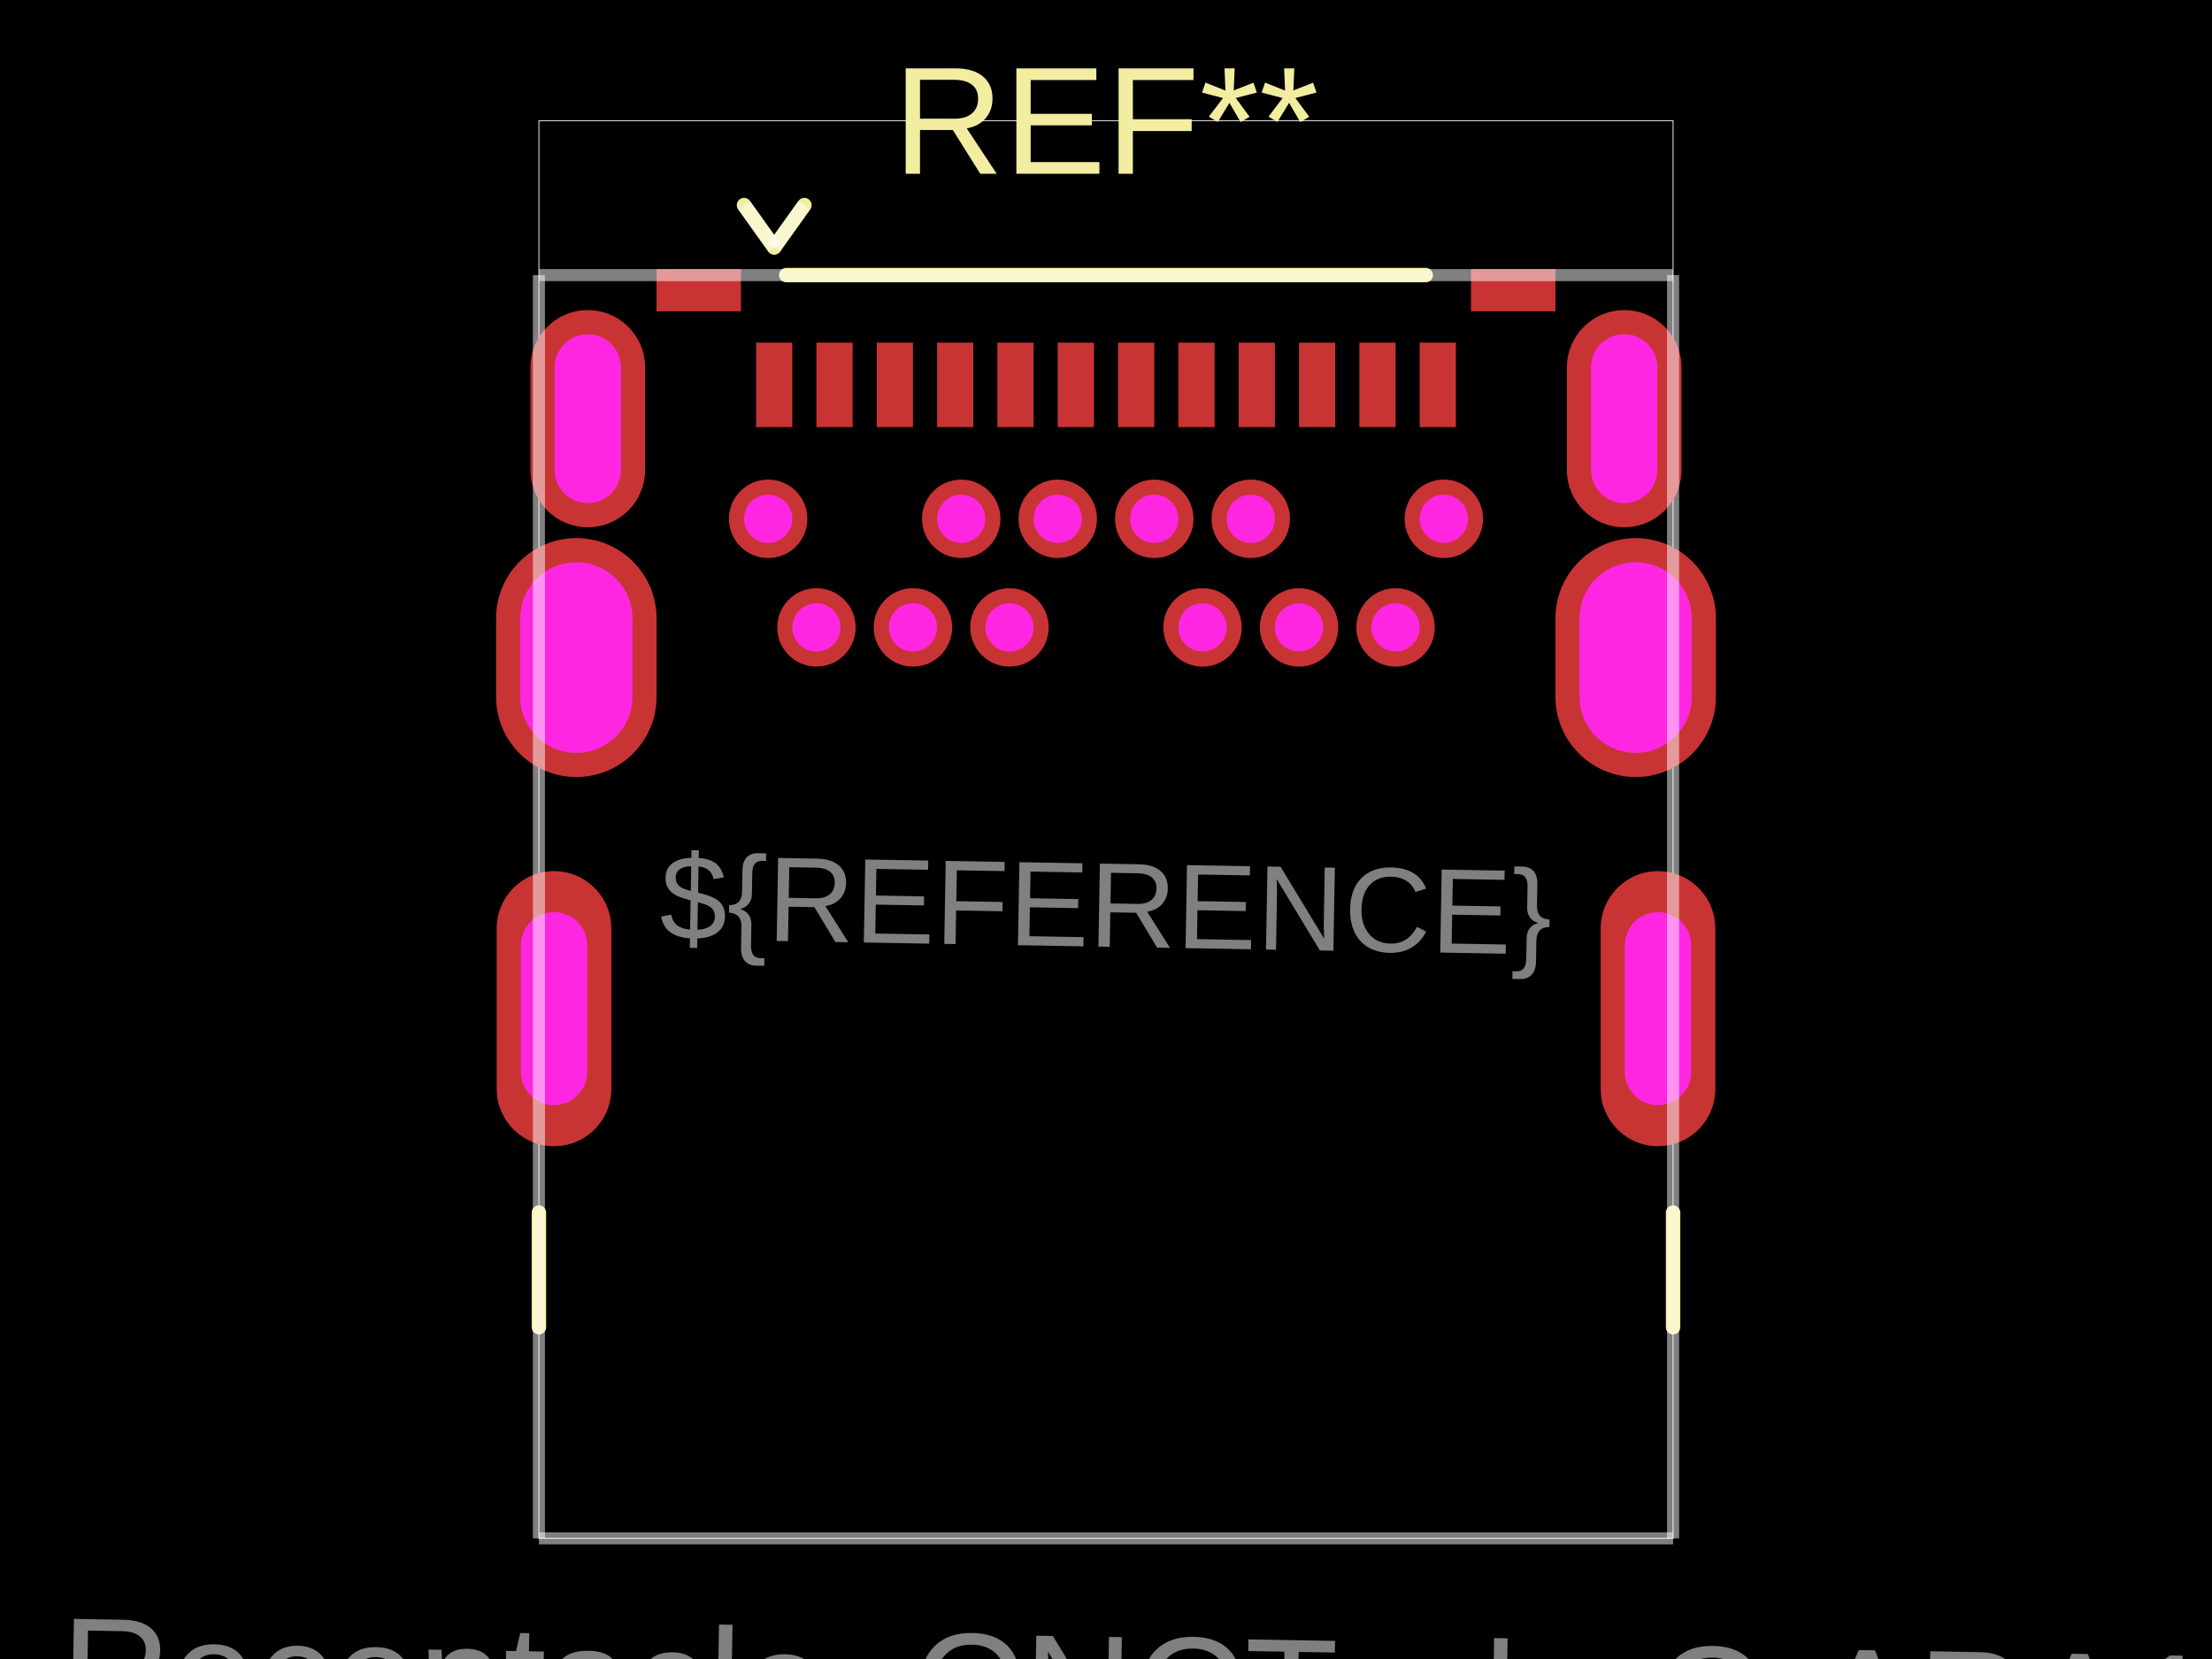
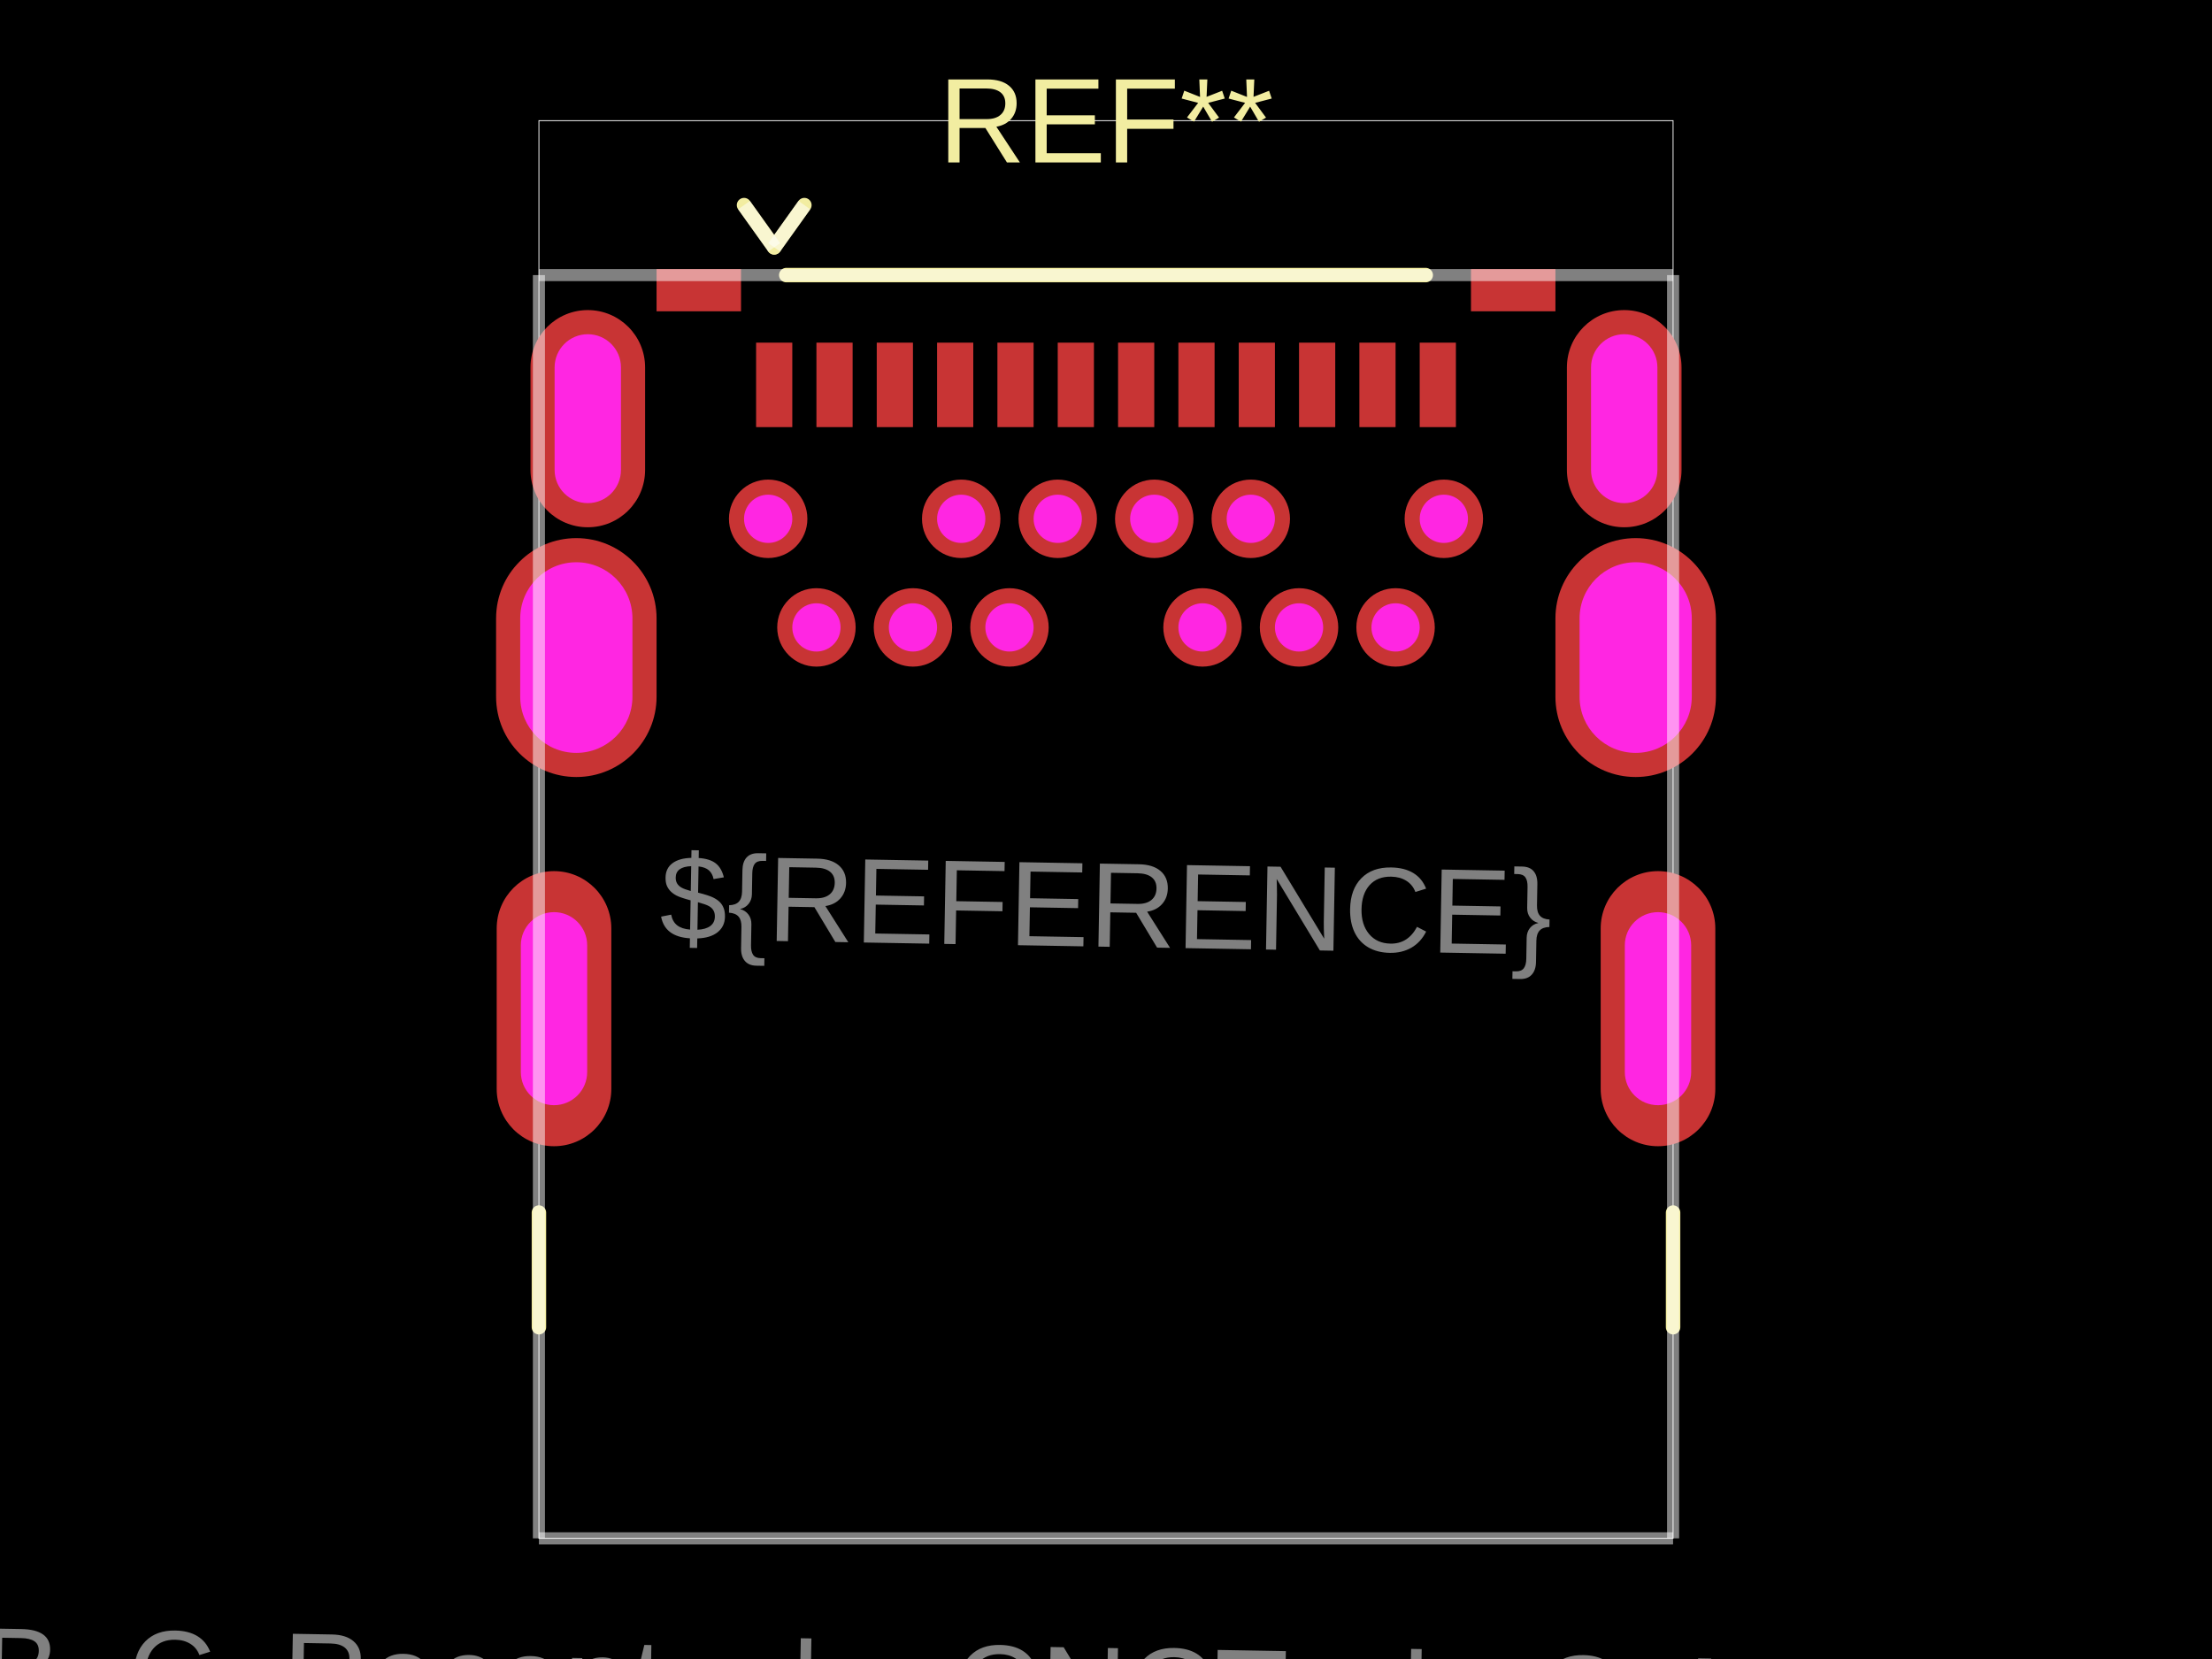
<svg xmlns="http://www.w3.org/2000/svg" width="800" height="600">
  <style />
  <rect class="boundary" x="0" y="0" fill="#000" width="800" height="600" data-type="pcb_background" data-pcb-layer="global" />
  <rect class="pcb-boundary" fill="none" stroke="#fff" stroke-width="0.3" x="194.909" y="43.636" width="410.182" height="512.727" data-type="pcb_boundary" data-pcb-layer="global" />
  <g data-type="pcb_plated_hole" data-pcb-layer="through">
    <circle class="pcb-hole-outer" fill="rgb(200, 52, 52)" cx="522.182" cy="187.636" r="14.182" data-type="pcb_plated_hole" data-pcb-layer="top" />
    <circle class="pcb-hole-inner" fill="#FF26E2" cx="522.182" cy="187.636" r="8.727" data-type="pcb_plated_hole_drill" data-pcb-layer="drill" />
  </g>
  <g data-type="pcb_plated_hole" data-pcb-layer="through">
    <circle class="pcb-hole-outer" fill="rgb(200, 52, 52)" cx="504.727" cy="226.909" r="14.182" data-type="pcb_plated_hole" data-pcb-layer="top" />
    <circle class="pcb-hole-inner" fill="#FF26E2" cx="504.727" cy="226.909" r="8.727" data-type="pcb_plated_hole_drill" data-pcb-layer="drill" />
  </g>
  <g data-type="pcb_plated_hole" data-pcb-layer="through">
    <circle class="pcb-hole-outer" fill="rgb(200, 52, 52)" cx="469.818" cy="226.909" r="14.182" data-type="pcb_plated_hole" data-pcb-layer="top" />
    <circle class="pcb-hole-inner" fill="#FF26E2" cx="469.818" cy="226.909" r="8.727" data-type="pcb_plated_hole_drill" data-pcb-layer="drill" />
  </g>
  <g data-type="pcb_plated_hole" data-pcb-layer="through">
    <circle class="pcb-hole-outer" fill="rgb(200, 52, 52)" cx="452.364" cy="187.636" r="14.182" data-type="pcb_plated_hole" data-pcb-layer="top" />
    <circle class="pcb-hole-inner" fill="#FF26E2" cx="452.364" cy="187.636" r="8.727" data-type="pcb_plated_hole_drill" data-pcb-layer="drill" />
  </g>
  <g data-type="pcb_plated_hole" data-pcb-layer="through">
    <circle class="pcb-hole-outer" fill="rgb(200, 52, 52)" cx="434.909" cy="226.909" r="14.182" data-type="pcb_plated_hole" data-pcb-layer="top" />
    <circle class="pcb-hole-inner" fill="#FF26E2" cx="434.909" cy="226.909" r="8.727" data-type="pcb_plated_hole_drill" data-pcb-layer="drill" />
  </g>
  <g data-type="pcb_plated_hole" data-pcb-layer="through">
    <circle class="pcb-hole-outer" fill="rgb(200, 52, 52)" cx="417.455" cy="187.636" r="14.182" data-type="pcb_plated_hole" data-pcb-layer="top" />
    <circle class="pcb-hole-inner" fill="#FF26E2" cx="417.455" cy="187.636" r="8.727" data-type="pcb_plated_hole_drill" data-pcb-layer="drill" />
  </g>
  <g data-type="pcb_plated_hole" data-pcb-layer="through">
    <circle class="pcb-hole-outer" fill="rgb(200, 52, 52)" cx="382.545" cy="187.636" r="14.182" data-type="pcb_plated_hole" data-pcb-layer="top" />
    <circle class="pcb-hole-inner" fill="#FF26E2" cx="382.545" cy="187.636" r="8.727" data-type="pcb_plated_hole_drill" data-pcb-layer="drill" />
  </g>
  <g data-type="pcb_plated_hole" data-pcb-layer="through">
    <circle class="pcb-hole-outer" fill="rgb(200, 52, 52)" cx="365.091" cy="226.909" r="14.182" data-type="pcb_plated_hole" data-pcb-layer="top" />
    <circle class="pcb-hole-inner" fill="#FF26E2" cx="365.091" cy="226.909" r="8.727" data-type="pcb_plated_hole_drill" data-pcb-layer="drill" />
  </g>
  <g data-type="pcb_plated_hole" data-pcb-layer="through">
    <circle class="pcb-hole-outer" fill="rgb(200, 52, 52)" cx="347.636" cy="187.636" r="14.182" data-type="pcb_plated_hole" data-pcb-layer="top" />
    <circle class="pcb-hole-inner" fill="#FF26E2" cx="347.636" cy="187.636" r="8.727" data-type="pcb_plated_hole_drill" data-pcb-layer="drill" />
  </g>
  <g data-type="pcb_plated_hole" data-pcb-layer="through">
    <circle class="pcb-hole-outer" fill="rgb(200, 52, 52)" cx="330.182" cy="226.909" r="14.182" data-type="pcb_plated_hole" data-pcb-layer="top" />
    <circle class="pcb-hole-inner" fill="#FF26E2" cx="330.182" cy="226.909" r="8.727" data-type="pcb_plated_hole_drill" data-pcb-layer="drill" />
  </g>
  <g data-type="pcb_plated_hole" data-pcb-layer="through">
    <circle class="pcb-hole-outer" fill="rgb(200, 52, 52)" cx="295.273" cy="226.909" r="14.182" data-type="pcb_plated_hole" data-pcb-layer="top" />
    <circle class="pcb-hole-inner" fill="#FF26E2" cx="295.273" cy="226.909" r="8.727" data-type="pcb_plated_hole_drill" data-pcb-layer="drill" />
  </g>
  <g data-type="pcb_plated_hole" data-pcb-layer="through">
    <circle class="pcb-hole-outer" fill="rgb(200, 52, 52)" cx="277.818" cy="187.636" r="14.182" data-type="pcb_plated_hole" data-pcb-layer="top" />
    <circle class="pcb-hole-inner" fill="#FF26E2" cx="277.818" cy="187.636" r="8.727" data-type="pcb_plated_hole_drill" data-pcb-layer="drill" />
  </g>
  <g data-type="pcb_plated_hole" data-pcb-layer="through">
    <path class="pcb-hole-outer" fill="rgb(200, 52, 52)" d="M-20.727,-29.018 v58.036 a20.727,20.727 0 0 0 41.455,0 v-58.036 a20.727,20.727 0 0 0 -41.455,0 z" transform="translate(200.3636 364.8)" data-type="pcb_plated_hole" data-pcb-layer="top" />
    <path class="pcb-hole-inner" fill="#FF26E2" d="M-12,-22.909 v45.818 a12,12 0 0 0 24,0 v-45.818 a12,12 0 0 0 -24,0 z" transform="translate(200.3636 364.8)" data-type="pcb_plated_hole_drill" data-pcb-layer="drill" />
  </g>
  <g data-type="pcb_plated_hole" data-pcb-layer="through">
    <path class="pcb-hole-outer" fill="rgb(200, 52, 52)" d="M-29.018,-14.182 v28.364 a29.018,29.018 0 0 0 58.036,0 v-28.364 a29.018,29.018 0 0 0 -58.036,0 z" transform="translate(208.4364 237.8182)" data-type="pcb_plated_hole" data-pcb-layer="top" />
    <path class="pcb-hole-inner" fill="#FF26E2" d="M-20.291,-14.182 v28.364 a20.291,20.291 0 0 0 40.582,0 v-28.364 a20.291,20.291 0 0 0 -40.582,0 z" transform="translate(208.4364 237.8182)" data-type="pcb_plated_hole_drill" data-pcb-layer="drill" />
  </g>
  <g data-type="pcb_plated_hole" data-pcb-layer="through">
    <path class="pcb-hole-outer" fill="rgb(200, 52, 52)" d="M-20.727,-18.545 v37.091 a20.727,20.727 0 0 0 41.455,0 v-37.091 a20.727,20.727 0 0 0 -41.455,0 z" transform="translate(212.5818 151.4182)" data-type="pcb_plated_hole" data-pcb-layer="top" />
    <path class="pcb-hole-inner" fill="#FF26E2" d="M-12,-18.545 v37.091 a12,12 0 0 0 24,0 v-37.091 a12,12 0 0 0 -24,0 z" transform="translate(212.5818 151.4182)" data-type="pcb_plated_hole_drill" data-pcb-layer="drill" />
  </g>
  <g data-type="pcb_plated_hole" data-pcb-layer="through">
    <path class="pcb-hole-outer" fill="rgb(200, 52, 52)" d="M-20.727,-18.545 v37.091 a20.727,20.727 0 0 0 41.455,0 v-37.091 a20.727,20.727 0 0 0 -41.455,0 z" transform="translate(587.4182 151.4182)" data-type="pcb_plated_hole" data-pcb-layer="top" />
    <path class="pcb-hole-inner" fill="#FF26E2" d="M-12,-18.545 v37.091 a12,12 0 0 0 24,0 v-37.091 a12,12 0 0 0 -24,0 z" transform="translate(587.4182 151.4182)" data-type="pcb_plated_hole_drill" data-pcb-layer="drill" />
  </g>
  <g data-type="pcb_plated_hole" data-pcb-layer="through">
    <path class="pcb-hole-outer" fill="rgb(200, 52, 52)" d="M-29.018,-14.182 v28.364 a29.018,29.018 0 0 0 58.036,0 v-28.364 a29.018,29.018 0 0 0 -58.036,0 z" transform="translate(591.5636 237.8182)" data-type="pcb_plated_hole" data-pcb-layer="top" />
    <path class="pcb-hole-inner" fill="#FF26E2" d="M-20.291,-14.182 v28.364 a20.291,20.291 0 0 0 40.582,0 v-28.364 a20.291,20.291 0 0 0 -40.582,0 z" transform="translate(591.5636 237.8182)" data-type="pcb_plated_hole_drill" data-pcb-layer="drill" />
  </g>
  <g data-type="pcb_plated_hole" data-pcb-layer="through">
    <path class="pcb-hole-outer" fill="rgb(200, 52, 52)" d="M-20.727,-29.018 v58.036 a20.727,20.727 0 0 0 41.455,0 v-58.036 a20.727,20.727 0 0 0 -41.455,0 z" transform="translate(599.6364 364.8)" data-type="pcb_plated_hole" data-pcb-layer="top" />
    <path class="pcb-hole-inner" fill="#FF26E2" d="M-12,-22.909 v45.818 a12,12 0 0 0 24,0 v-45.818 a12,12 0 0 0 -24,0 z" transform="translate(599.6364 364.8)" data-type="pcb_plated_hole_drill" data-pcb-layer="drill" />
  </g>
  <rect class="pcb-pad" fill="rgb(200, 52, 52)" x="273.455" y="123.927" width="13.091" height="30.545" data-type="pcb_smtpad" data-pcb-layer="top" />
  <rect class="pcb-pad" fill="rgb(200, 52, 52)" x="295.273" y="123.927" width="13.091" height="30.545" data-type="pcb_smtpad" data-pcb-layer="top" />
  <rect class="pcb-pad" fill="rgb(200, 52, 52)" x="317.091" y="123.927" width="13.091" height="30.545" data-type="pcb_smtpad" data-pcb-layer="top" />
  <rect class="pcb-pad" fill="rgb(200, 52, 52)" x="338.909" y="123.927" width="13.091" height="30.545" data-type="pcb_smtpad" data-pcb-layer="top" />
  <rect class="pcb-pad" fill="rgb(200, 52, 52)" x="360.727" y="123.927" width="13.091" height="30.545" data-type="pcb_smtpad" data-pcb-layer="top" />
  <rect class="pcb-pad" fill="rgb(200, 52, 52)" x="382.545" y="123.927" width="13.091" height="30.545" data-type="pcb_smtpad" data-pcb-layer="top" />
  <rect class="pcb-pad" fill="rgb(200, 52, 52)" x="404.364" y="123.927" width="13.091" height="30.545" data-type="pcb_smtpad" data-pcb-layer="top" />
  <rect class="pcb-pad" fill="rgb(200, 52, 52)" x="426.182" y="123.927" width="13.091" height="30.545" data-type="pcb_smtpad" data-pcb-layer="top" />
  <rect class="pcb-pad" fill="rgb(200, 52, 52)" x="448" y="123.927" width="13.091" height="30.545" data-type="pcb_smtpad" data-pcb-layer="top" />
  <rect class="pcb-pad" fill="rgb(200, 52, 52)" x="469.818" y="123.927" width="13.091" height="30.545" data-type="pcb_smtpad" data-pcb-layer="top" />
  <rect class="pcb-pad" fill="rgb(200, 52, 52)" x="491.636" y="123.927" width="13.091" height="30.545" data-type="pcb_smtpad" data-pcb-layer="top" />
  <rect class="pcb-pad" fill="rgb(200, 52, 52)" x="513.455" y="123.927" width="13.091" height="30.545" data-type="pcb_smtpad" data-pcb-layer="top" />
  <rect class="pcb-pad" fill="rgb(200, 52, 52)" x="237.455" y="97.309" width="30.545" height="15.273" data-type="pcb_smtpad" data-pcb-layer="top" />
  <rect class="pcb-pad" fill="rgb(200, 52, 52)" x="532" y="97.309" width="30.545" height="15.273" data-type="pcb_smtpad" data-pcb-layer="top" />
  <path class="pcb-silkscreen pcb-silkscreen-top" d="M 194.909 438.545 L 194.909 480" fill="none" stroke="#f2eda1" stroke-width="5.236" stroke-linecap="round" stroke-linejoin="round" data-pcb-component-id="pcb_component_0" data-pcb-silkscreen-path-id="pcb_silkscreen_path_0" data-type="pcb_silkscreen_path" data-pcb-layer="top" />
  <path class="pcb-silkscreen pcb-silkscreen-top" d="M 269.091 74.182 L 280 89.455" fill="none" stroke="#f2eda1" stroke-width="5.236" stroke-linecap="round" stroke-linejoin="round" data-pcb-component-id="pcb_component_0" data-pcb-silkscreen-path-id="pcb_silkscreen_path_1" data-type="pcb_silkscreen_path" data-pcb-layer="top" />
  <path class="pcb-silkscreen pcb-silkscreen-top" d="M 280 89.455 L 290.909 74.182" fill="none" stroke="#f2eda1" stroke-width="5.236" stroke-linecap="round" stroke-linejoin="round" data-pcb-component-id="pcb_component_0" data-pcb-silkscreen-path-id="pcb_silkscreen_path_2" data-type="pcb_silkscreen_path" data-pcb-layer="top" />
  <path class="pcb-silkscreen pcb-silkscreen-top" d="M 284.364 99.491 L 515.636 99.491" fill="none" stroke="#f2eda1" stroke-width="5.236" stroke-linecap="round" stroke-linejoin="round" data-pcb-component-id="pcb_component_0" data-pcb-silkscreen-path-id="pcb_silkscreen_path_3" data-type="pcb_silkscreen_path" data-pcb-layer="top" />
  <path class="pcb-silkscreen pcb-silkscreen-top" d="M 605.091 480 L 605.091 438.545" fill="none" stroke="#f2eda1" stroke-width="5.236" stroke-linecap="round" stroke-linejoin="round" data-pcb-component-id="pcb_component_0" data-pcb-silkscreen-path-id="pcb_silkscreen_path_4" data-type="pcb_silkscreen_path" data-pcb-layer="top" />
-   <text x="0" y="0" dx="0" dy="0" fill="#f2eda1" font-family="Arial, sans-serif" font-size="55.418" text-anchor="middle" dominant-baseline="central" transform="matrix(1,0,0,1,400,43.63636)" class="pcb-silkscreen-text pcb-silkscreen-top" data-pcb-silkscreen-text-id="pcb_component_0" stroke="none" data-type="pcb_silkscreen_text" data-pcb-layer="top">REF**</text>
+   <text x="0" y="0" dx="0" dy="0" fill="#f2eda1" font-family="Arial, sans-serif" font-size="43.636" text-anchor="middle" dominant-baseline="central" transform="matrix(1,0,0,1,400,43.63636)" class="pcb-silkscreen-text pcb-silkscreen-top" data-pcb-silkscreen-text-id="pcb_component_0" stroke="none" data-type="pcb_silkscreen_text" data-pcb-layer="top">REF**</text>
  <path class="pcb-fabrication-note-path" stroke="rgba(255,255,255,0.5)" fill="none" d="M 194.909 99.491 L 605.091 99.491" stroke-width="4.364" data-pcb-component-id="pcb_component_0" data-pcb-fabrication-note-path-id="undefined" data-type="pcb_fabrication_note_path" data-pcb-layer="overlay" />
  <path class="pcb-fabrication-note-path" stroke="rgba(255,255,255,0.5)" fill="none" d="M 194.909 556.364 L 194.909 99.491" stroke-width="4.364" data-pcb-component-id="pcb_component_0" data-pcb-fabrication-note-path-id="undefined" data-type="pcb_fabrication_note_path" data-pcb-layer="overlay" />
  <path class="pcb-fabrication-note-path" stroke="rgba(255,255,255,0.5)" fill="none" d="M 269.091 74.182 L 280 89.455" stroke-width="5.236" data-pcb-component-id="pcb_component_0" data-pcb-fabrication-note-path-id="undefined" data-type="pcb_fabrication_note_path" data-pcb-layer="overlay" />
  <path class="pcb-fabrication-note-path" stroke="rgba(255,255,255,0.5)" fill="none" d="M 280 89.455 L 290.909 74.182" stroke-width="5.236" data-pcb-component-id="pcb_component_0" data-pcb-fabrication-note-path-id="undefined" data-type="pcb_fabrication_note_path" data-pcb-layer="overlay" />
  <path class="pcb-fabrication-note-path" stroke="rgba(255,255,255,0.5)" fill="none" d="M 605.091 99.491 L 605.091 556.364" stroke-width="4.364" data-pcb-component-id="pcb_component_0" data-pcb-fabrication-note-path-id="undefined" data-type="pcb_fabrication_note_path" data-pcb-layer="overlay" />
  <path class="pcb-fabrication-note-path" stroke="rgba(255,255,255,0.5)" fill="none" d="M 605.091 556.364 L 194.909 556.364" stroke-width="4.364" data-pcb-component-id="pcb_component_0" data-pcb-fabrication-note-path-id="undefined" data-type="pcb_fabrication_note_path" data-pcb-layer="overlay" />
  <text x="0" y="0" font-family="Arial, sans-serif" font-size="43.636" text-anchor="middle" dominant-baseline="central" transform="matrix(0.9998477,0.01745241,-0.01745241,0.9998477,400,327.2727)" class="pcb-fabrication-note-text" fill="rgba(255,255,255,0.5)" data-type="pcb_fabrication_note_text" data-pcb-layer="overlay">${REFERENCE}</text>
-   <text x="0" y="0" font-family="Arial, sans-serif" font-size="55.418" text-anchor="middle" dominant-baseline="central" transform="matrix(0.9998477,0.01745241,-0.01745241,0.9998477,399.1273,610.9091)" class="pcb-fabrication-note-text" fill="rgba(255,255,255,0.5)" data-type="pcb_fabrication_note_text" data-pcb-layer="overlay">USB_C_Receptacle_CNCTech_C-ARA1-AK51X</text>
+   <text x="0" y="0" font-family="Arial, sans-serif" font-size="43.636" text-anchor="middle" dominant-baseline="central" transform="matrix(0.9998477,0.01745241,-0.01745241,0.9998477,399.1273,610.9091)" class="pcb-fabrication-note-text" fill="rgba(255,255,255,0.5)" data-type="pcb_fabrication_note_text" data-pcb-layer="overlay">USB_C_Receptacle_CNCTech_C-ARA1-AK51X</text>
</svg>
